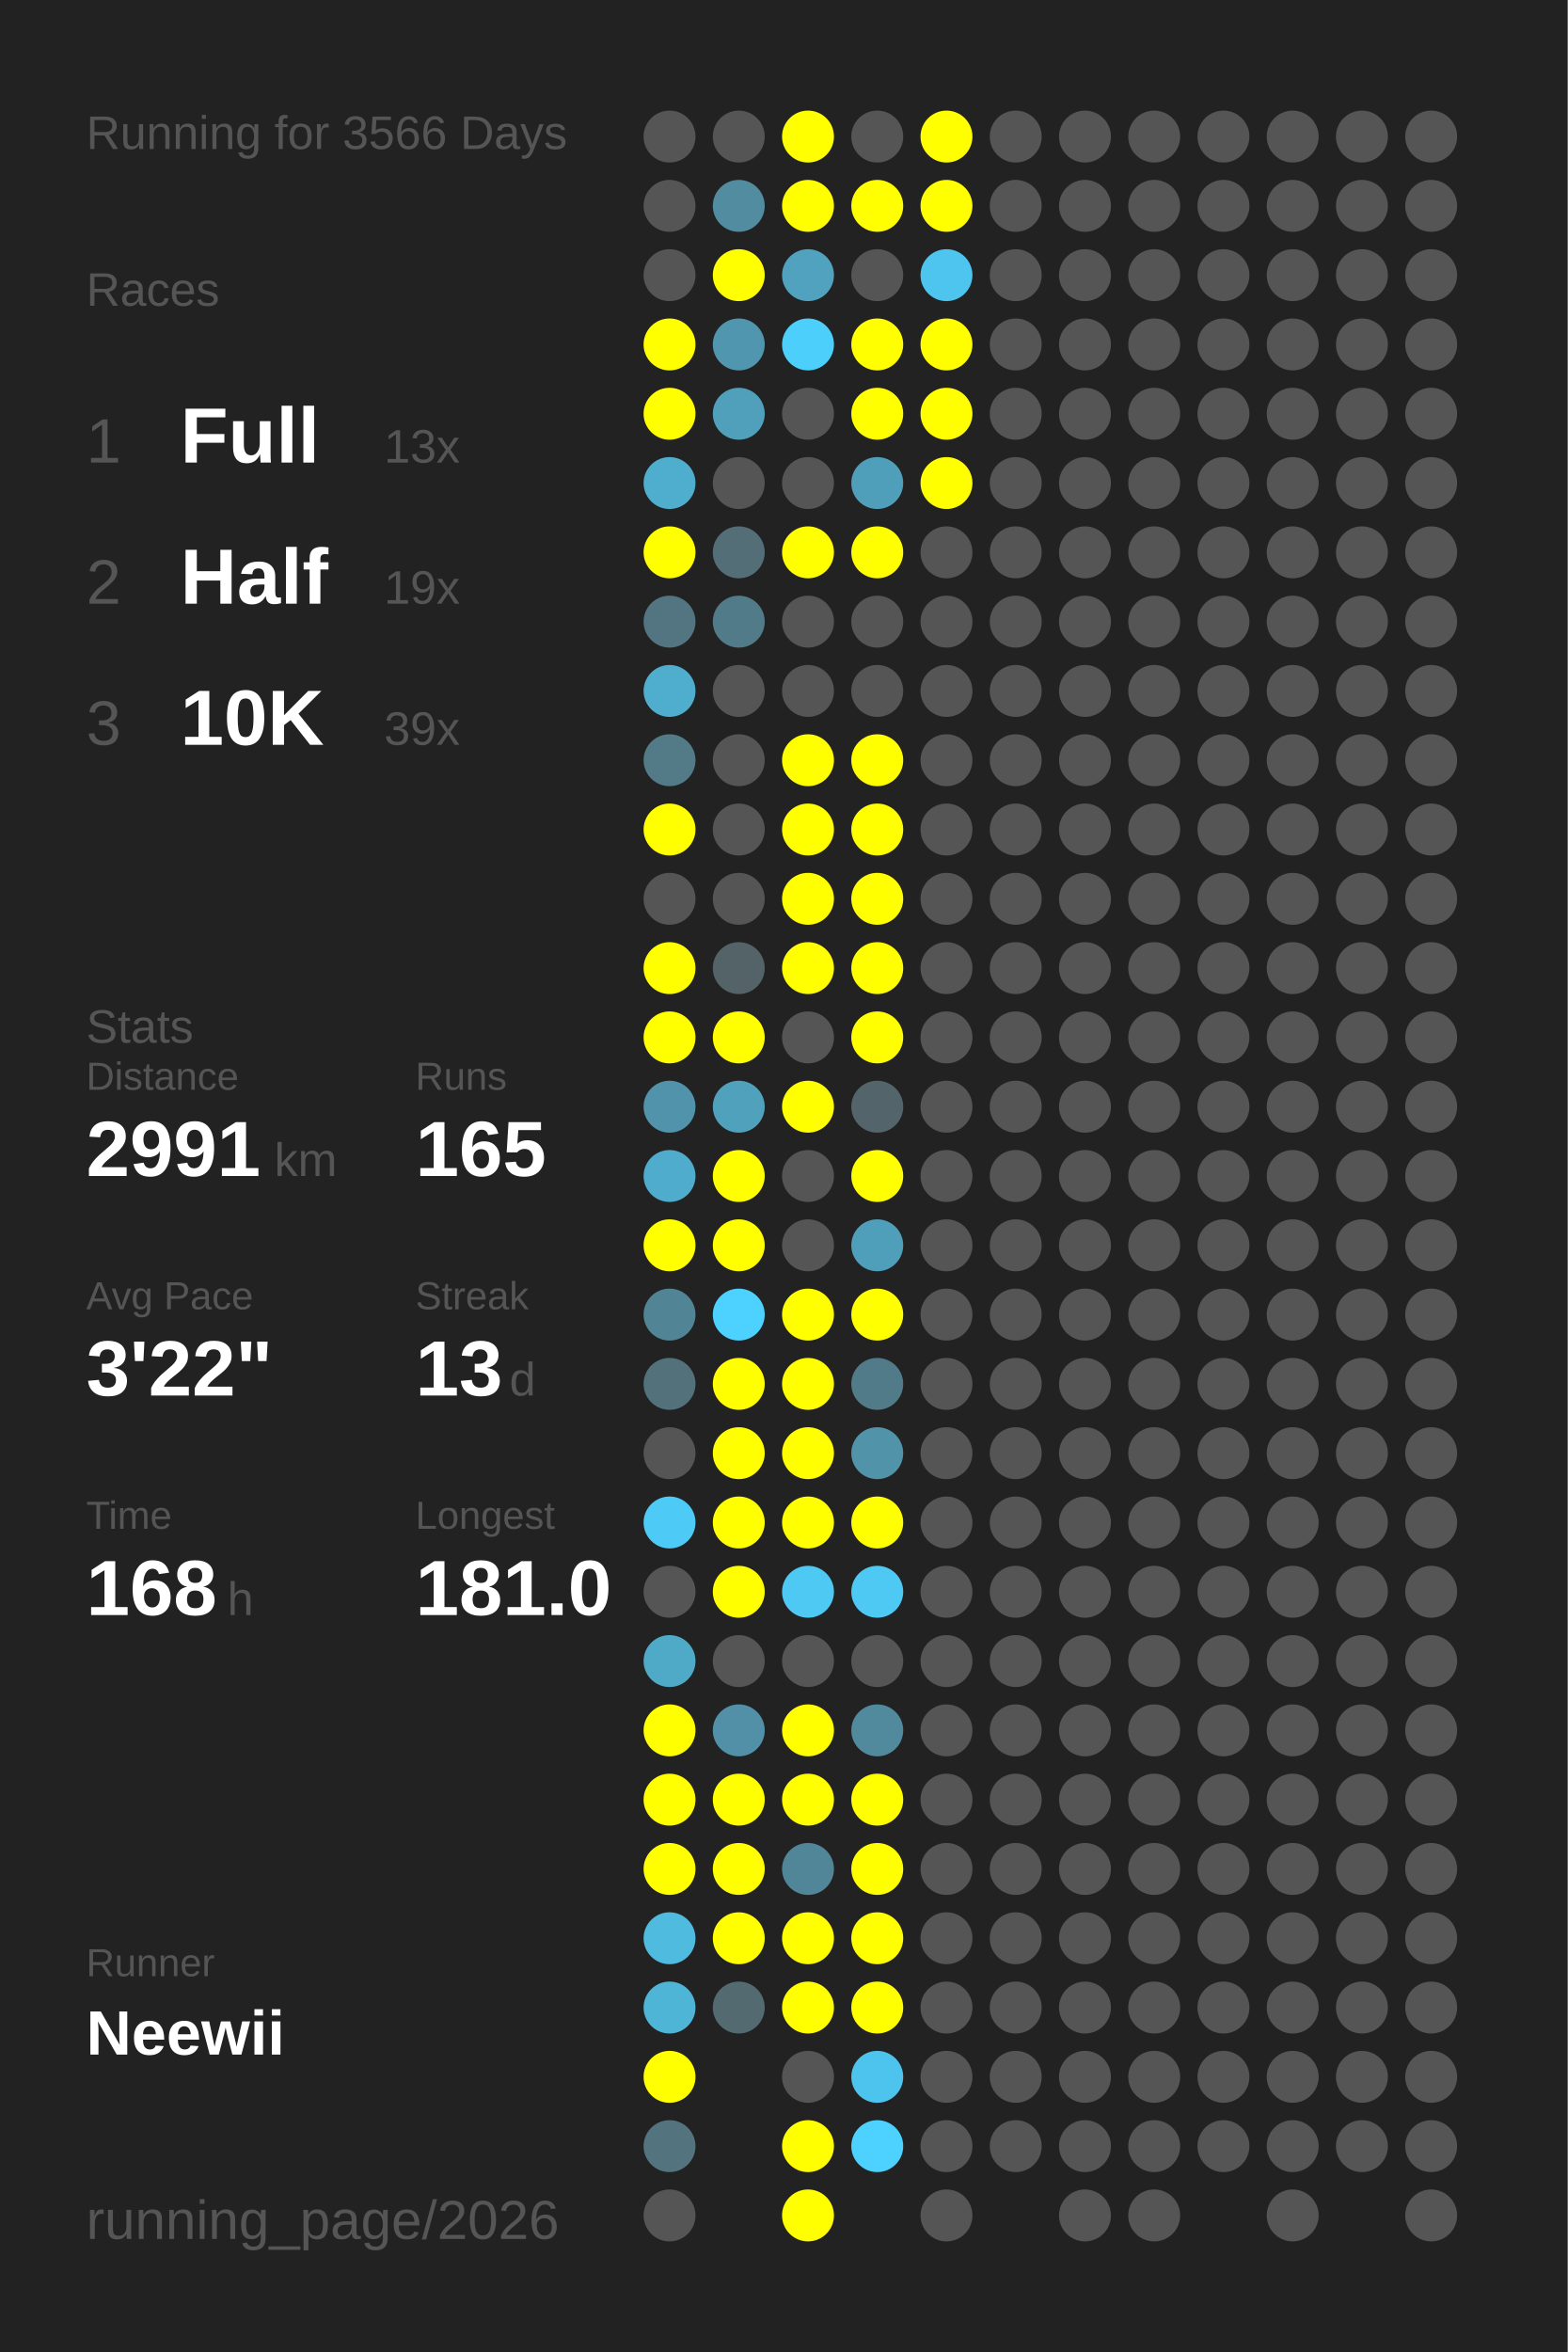
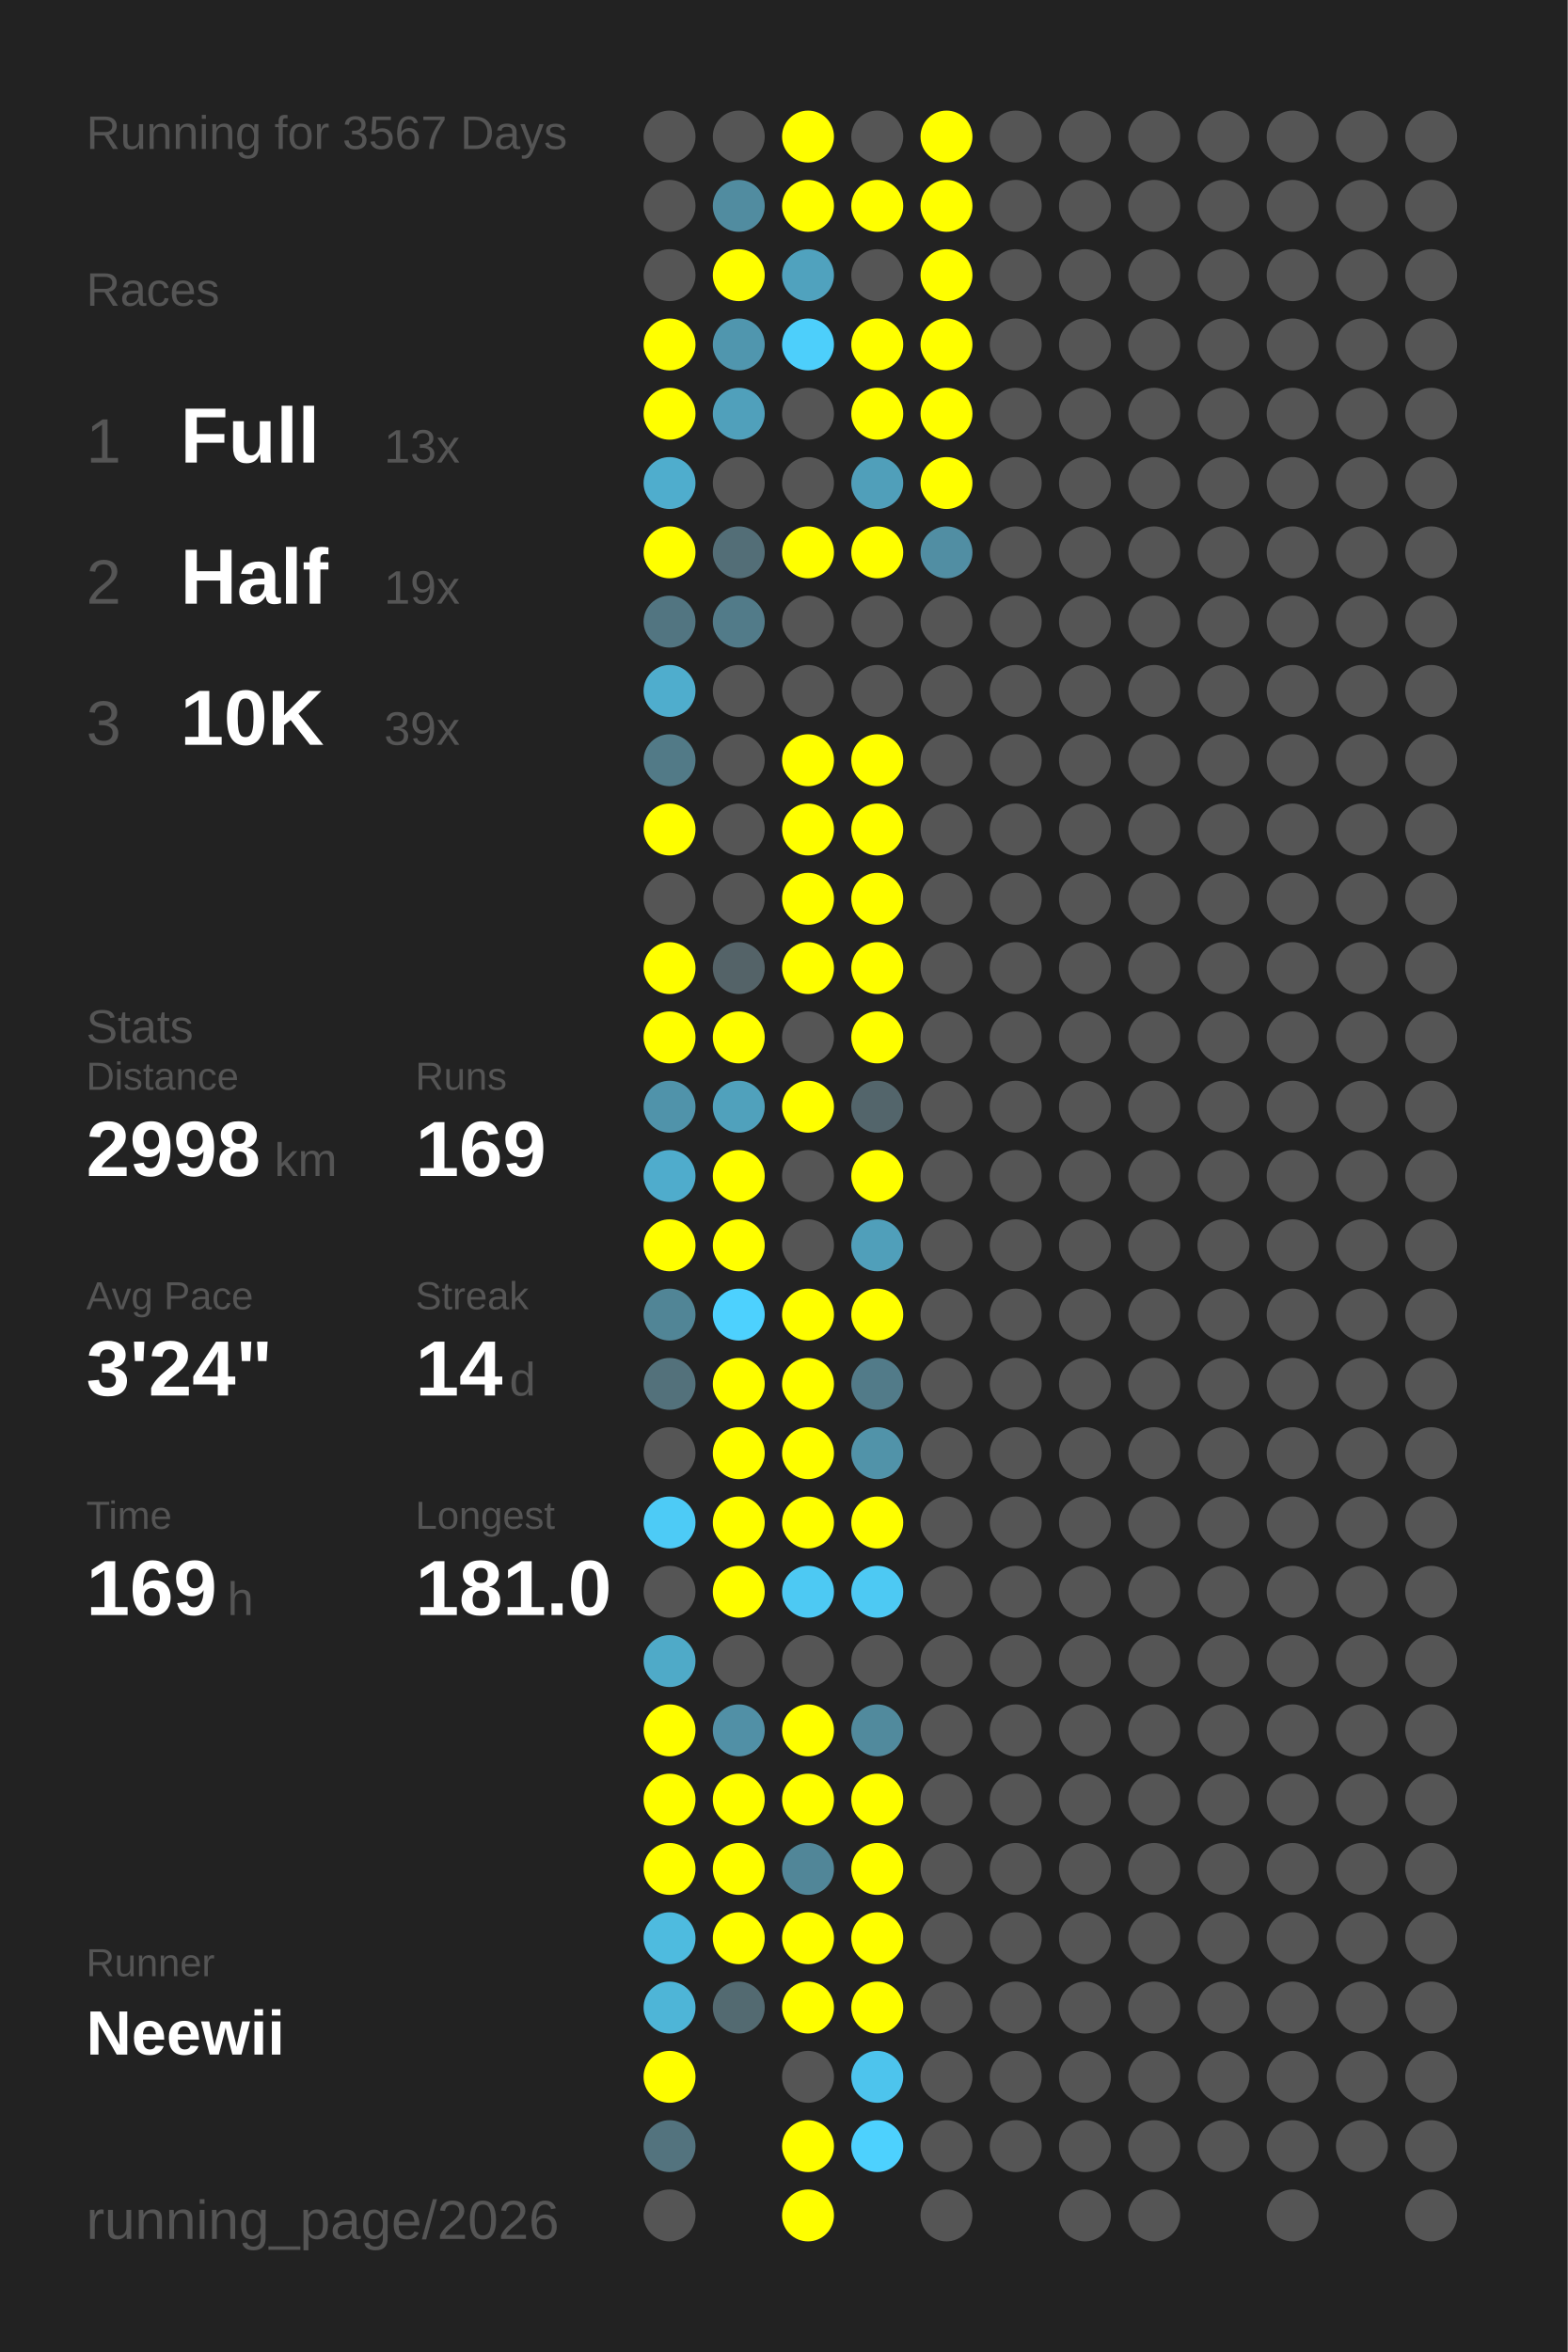
<svg xmlns="http://www.w3.org/2000/svg" baseProfile="full" height="300mm" version="1.1" viewBox="0,0,200,300" width="200mm">
  <defs />
  <rect fill="#222222" height="300" width="200" x="0" y="0" />
-   <text fill="#555555" style="font-size:6px; font-family:Arial;" x="11" y="19">Running for 3566 Days</text>
+   <text fill="#555555" style="font-size:6px; font-family:Arial;" x="11" y="19">Running for 3567 Days</text>
  <text fill="#555555" style="font-size:6px; font-family:Arial;" x="11" y="39">Races</text>
  <text fill="#555555" style="font-size:8px; font-family:Arial;" x="11" y="59">1</text>
  <text fill="#FFFFFF" style="font-size:10px; font-family:Arial; font-weight:bold;" x="23" y="59">Full</text>
  <text fill="#555555" style="font-size:6px; font-family:Arial;" x="49" y="59">13x</text>
  <text fill="#555555" style="font-size:8px; font-family:Arial;" x="11" y="77">2</text>
  <text fill="#FFFFFF" style="font-size:10px; font-family:Arial; font-weight:bold;" x="23" y="77">Half</text>
  <text fill="#555555" style="font-size:6px; font-family:Arial;" x="49" y="77">19x</text>
  <text fill="#555555" style="font-size:8px; font-family:Arial;" x="11" y="95">3</text>
  <text fill="#FFFFFF" style="font-size:10px; font-family:Arial; font-weight:bold;" x="23" y="95">10K</text>
  <text fill="#555555" style="font-size:6px; font-family:Arial;" x="49" y="95">39x</text>
  <text fill="#555555" style="font-size:6px; font-family:Arial;" x="11" y="133">Stats</text>
  <text fill="#555555" style="font-size:5px; font-family:Arial;" x="11" y="139">Distance</text>
-   <text fill="#FFFFFF" style="font-size:10px; font-family:Arial; font-weight:bold;" x="11" y="150">2991</text>
+   <text fill="#FFFFFF" style="font-size:10px; font-family:Arial; font-weight:bold;" x="11" y="150">2998</text>
  <text fill="#555555" style="font-size:6px; font-family:Arial;" x="35" y="150">km</text>
  <text fill="#555555" style="font-size:5px; font-family:Arial;" x="53" y="139">Runs</text>
-   <text fill="#FFFFFF" style="font-size:10px; font-family:Arial; font-weight:bold;" x="53" y="150">165</text>
+   <text fill="#FFFFFF" style="font-size:10px; font-family:Arial; font-weight:bold;" x="53" y="150">169</text>
  <text fill="#555555" style="font-size:5px; font-family:Arial;" x="11" y="167">Avg Pace</text>
-   <text fill="#FFFFFF" style="font-size:10px; font-family:Arial; font-weight:bold;" x="11" y="178">3'22"</text>
+   <text fill="#FFFFFF" style="font-size:10px; font-family:Arial; font-weight:bold;" x="11" y="178">3'24"</text>
  <text fill="#555555" style="font-size:5px; font-family:Arial;" x="53" y="167">Streak</text>
-   <text fill="#FFFFFF" style="font-size:10px; font-family:Arial; font-weight:bold;" x="53" y="178">13</text>
+   <text fill="#FFFFFF" style="font-size:10px; font-family:Arial; font-weight:bold;" x="53" y="178">14</text>
  <text fill="#555555" style="font-size:6px; font-family:Arial;" x="65" y="178">d</text>
  <text fill="#555555" style="font-size:5px; font-family:Arial;" x="11" y="195">Time</text>
-   <text fill="#FFFFFF" style="font-size:10px; font-family:Arial; font-weight:bold;" x="11" y="206">168</text>
+   <text fill="#FFFFFF" style="font-size:10px; font-family:Arial; font-weight:bold;" x="11" y="206">169</text>
  <text fill="#555555" style="font-size:6px; font-family:Arial;" x="29" y="206">h</text>
  <text fill="#555555" style="font-size:5px; font-family:Arial;" x="53" y="195">Longest</text>
  <text fill="#FFFFFF" style="font-size:10px; font-family:Arial; font-weight:bold;" x="53" y="206">181.0</text>
  <text fill="#555555" style="font-size:5px; font-family:Arial;" x="11" y="252.065">Runner</text>
  <text fill="#FFFFFF" style="font-size:8px; font-family:Arial; font-weight:bold;" x="11" y="262.065">Neewii</text>
  <text fill="#555555" style="font-size:7px; font-family:Arial;" x="11" y="285.581">running_page/2026</text>
  <circle cx="85.417" cy="17.419" fill="#555555" r="3.312" />
  <circle cx="85.417" cy="26.258" fill="#555555" r="3.312" />
  <circle cx="85.417" cy="35.097" fill="#555555" r="3.312" />
  <circle cx="85.417" cy="43.935" fill="#FFFF00" r="3.312" />
  <circle cx="85.417" cy="52.774" fill="#FFFF00" r="3.312" />
  <circle cx="85.417" cy="61.613" fill="#4fadcd" r="3.312" />
  <circle cx="85.417" cy="70.452" fill="#FFFF00" r="3.312" />
  <circle cx="85.417" cy="79.29" fill="#527581" r="3.312" />
  <circle cx="85.417" cy="88.129" fill="#4fadcd" r="3.312" />
  <circle cx="85.417" cy="96.968" fill="#527a87" r="3.312" />
  <circle cx="85.417" cy="105.806" fill="#FFFF00" r="3.312" />
  <circle cx="85.417" cy="114.645" fill="#555555" r="3.312" />
  <circle cx="85.417" cy="123.484" fill="#FFFF00" r="3.312" />
  <circle cx="85.417" cy="132.323" fill="#FFFF00" r="3.312" />
  <circle cx="85.417" cy="141.161" fill="#5093aa" r="3.312" />
  <circle cx="85.417" cy="150" fill="#4faccc" r="3.312" />
  <circle cx="85.417" cy="158.839" fill="#FFFF00" r="3.312" />
  <circle cx="85.417" cy="167.677" fill="#518596" r="3.312" />
  <circle cx="85.417" cy="176.516" fill="#53717b" r="3.312" />
  <circle cx="85.417" cy="185.355" fill="#555555" r="3.312" />
  <circle cx="85.417" cy="194.194" fill="#4dcbf6" r="3.312" />
  <circle cx="85.417" cy="203.032" fill="#555555" r="3.312" />
  <circle cx="85.417" cy="211.871" fill="#4faac8" r="3.312" />
  <circle cx="85.417" cy="220.71" fill="#FFFF00" r="3.312" />
  <circle cx="85.417" cy="229.548" fill="#FFFF00" r="3.312" />
  <circle cx="85.417" cy="238.387" fill="#FFFF00" r="3.312" />
  <circle cx="85.417" cy="247.226" fill="#4ebbdf" r="3.312" />
  <circle cx="85.417" cy="256.065" fill="#4eb5d7" r="3.312" />
  <circle cx="85.417" cy="264.903" fill="#FFFF00" r="3.312" />
  <circle cx="85.417" cy="273.742" fill="#53737e" r="3.312" />
  <circle cx="85.417" cy="282.581" fill="#555555" r="3.312" />
  <circle cx="94.25" cy="17.419" fill="#555555" r="3.312" />
  <circle cx="94.25" cy="26.258" fill="#518ca0" r="3.312" />
  <circle cx="94.25" cy="35.097" fill="#FFFF00" r="3.312" />
  <circle cx="94.25" cy="43.935" fill="#5096ae" r="3.312" />
  <circle cx="94.25" cy="52.774" fill="#50a0bb" r="3.312" />
  <circle cx="94.25" cy="61.613" fill="#555555" r="3.312" />
  <circle cx="94.25" cy="70.452" fill="#536e77" r="3.312" />
  <circle cx="94.25" cy="79.29" fill="#527b89" r="3.312" />
  <circle cx="94.25" cy="88.129" fill="#555555" r="3.312" />
  <circle cx="94.25" cy="96.968" fill="#555555" r="3.312" />
  <circle cx="94.25" cy="105.806" fill="#555555" r="3.312" />
  <circle cx="94.25" cy="114.645" fill="#555555" r="3.312" />
  <circle cx="94.25" cy="123.484" fill="#546368" r="3.312" />
  <circle cx="94.25" cy="132.323" fill="#FFFF00" r="3.312" />
  <circle cx="94.25" cy="141.161" fill="#50a1bc" r="3.312" />
  <circle cx="94.25" cy="150" fill="#FFFF00" r="3.312" />
  <circle cx="94.25" cy="158.839" fill="#FFFF00" r="3.312" />
  <circle cx="94.25" cy="167.677" fill="#4dd1fe" r="3.312" />
  <circle cx="94.25" cy="176.516" fill="#FFFF00" r="3.312" />
  <circle cx="94.25" cy="185.355" fill="#FFFF00" r="3.312" />
  <circle cx="94.25" cy="194.194" fill="#FFFF00" r="3.312" />
  <circle cx="94.25" cy="203.032" fill="#FFFF00" r="3.312" />
  <circle cx="94.25" cy="211.871" fill="#555555" r="3.312" />
  <circle cx="94.25" cy="220.71" fill="#5190a6" r="3.312" />
  <circle cx="94.25" cy="229.548" fill="#FFFF00" r="3.312" />
  <circle cx="94.25" cy="238.387" fill="#FFFF00" r="3.312" />
  <circle cx="94.25" cy="247.226" fill="#FFFF00" r="3.312" />
  <circle cx="94.25" cy="256.065" fill="#536a71" r="3.312" />
  <circle cx="103.083" cy="17.419" fill="#FFFF00" r="3.312" />
  <circle cx="103.083" cy="26.258" fill="#FFFF00" r="3.312" />
  <circle cx="103.083" cy="35.097" fill="#50a2be" r="3.312" />
  <circle cx="103.083" cy="43.935" fill="#4dcffb" r="3.312" />
  <circle cx="103.083" cy="52.774" fill="#555555" r="3.312" />
  <circle cx="103.083" cy="61.613" fill="#555555" r="3.312" />
  <circle cx="103.083" cy="70.452" fill="#FFFF00" r="3.312" />
  <circle cx="103.083" cy="79.29" fill="#555555" r="3.312" />
  <circle cx="103.083" cy="88.129" fill="#555555" r="3.312" />
  <circle cx="103.083" cy="96.968" fill="#FFFF00" r="3.312" />
  <circle cx="103.083" cy="105.806" fill="#FFFF00" r="3.312" />
  <circle cx="103.083" cy="114.645" fill="#FFFF00" r="3.312" />
  <circle cx="103.083" cy="123.484" fill="#FFFF00" r="3.312" />
  <circle cx="103.083" cy="132.323" fill="#555555" r="3.312" />
  <circle cx="103.083" cy="141.161" fill="#FFFF00" r="3.312" />
  <circle cx="103.083" cy="150" fill="#555555" r="3.312" />
  <circle cx="103.083" cy="158.839" fill="#555555" r="3.312" />
  <circle cx="103.083" cy="167.677" fill="#FFFF00" r="3.312" />
  <circle cx="103.083" cy="176.516" fill="#FFFF00" r="3.312" />
  <circle cx="103.083" cy="185.355" fill="#FFFF00" r="3.312" />
  <circle cx="103.083" cy="194.194" fill="#FFFF00" r="3.312" />
  <circle cx="103.083" cy="203.032" fill="#4dc9f3" r="3.312" />
  <circle cx="103.083" cy="211.871" fill="#555555" r="3.312" />
  <circle cx="103.083" cy="220.71" fill="#FFFF00" r="3.312" />
  <circle cx="103.083" cy="229.548" fill="#FFFF00" r="3.312" />
  <circle cx="103.083" cy="238.387" fill="#518698" r="3.312" />
  <circle cx="103.083" cy="247.226" fill="#FFFF00" r="3.312" />
  <circle cx="103.083" cy="256.065" fill="#FFFF00" r="3.312" />
  <circle cx="103.083" cy="264.903" fill="#555555" r="3.312" />
  <circle cx="103.083" cy="273.742" fill="#FFFF00" r="3.312" />
  <circle cx="103.083" cy="282.581" fill="#FFFF00" r="3.312" />
  <circle cx="111.917" cy="17.419" fill="#555555" r="3.312" />
  <circle cx="111.917" cy="26.258" fill="#FFFF00" r="3.312" />
  <circle cx="111.917" cy="35.097" fill="#555555" r="3.312" />
  <circle cx="111.917" cy="43.935" fill="#FFFF00" r="3.312" />
  <circle cx="111.917" cy="52.774" fill="#FFFF00" r="3.312" />
  <circle cx="111.917" cy="61.613" fill="#509fba" r="3.312" />
  <circle cx="111.917" cy="70.452" fill="#FFFF00" r="3.312" />
  <circle cx="111.917" cy="79.29" fill="#555555" r="3.312" />
  <circle cx="111.917" cy="88.129" fill="#555555" r="3.312" />
  <circle cx="111.917" cy="96.968" fill="#FFFF00" r="3.312" />
  <circle cx="111.917" cy="105.806" fill="#FFFF00" r="3.312" />
  <circle cx="111.917" cy="114.645" fill="#FFFF00" r="3.312" />
  <circle cx="111.917" cy="123.484" fill="#FFFF00" r="3.312" />
  <circle cx="111.917" cy="132.323" fill="#FFFF00" r="3.312" />
  <circle cx="111.917" cy="141.161" fill="#53656b" r="3.312" />
  <circle cx="111.917" cy="150" fill="#FFFF00" r="3.312" />
  <circle cx="111.917" cy="158.839" fill="#509fba" r="3.312" />
  <circle cx="111.917" cy="167.677" fill="#FFFF00" r="3.312" />
  <circle cx="111.917" cy="176.516" fill="#527b89" r="3.312" />
  <circle cx="111.917" cy="185.355" fill="#5193a9" r="3.312" />
  <circle cx="111.917" cy="194.194" fill="#FFFF00" r="3.312" />
  <circle cx="111.917" cy="203.032" fill="#4dc9f3" r="3.312" />
  <circle cx="111.917" cy="211.871" fill="#555555" r="3.312" />
  <circle cx="111.917" cy="220.71" fill="#518a9d" r="3.312" />
  <circle cx="111.917" cy="229.548" fill="#FFFF00" r="3.312" />
  <circle cx="111.917" cy="238.387" fill="#FFFF00" r="3.312" />
  <circle cx="111.917" cy="247.226" fill="#FFFF00" r="3.312" />
  <circle cx="111.917" cy="256.065" fill="#FFFF00" r="3.312" />
  <circle cx="111.917" cy="264.903" fill="#4dc4ed" r="3.312" />
  <circle cx="111.917" cy="273.742" fill="#4dd1fe" r="3.312" />
  <circle cx="120.75" cy="17.419" fill="#FFFF00" r="3.312" />
  <circle cx="120.75" cy="26.258" fill="#FFFF00" r="3.312" />
-   <circle cx="120.75" cy="35.097" fill="#4dc5ee" r="3.312" />
+   <circle cx="120.75" cy="35.097" fill="#FFFF00" r="3.312" />
  <circle cx="120.75" cy="43.935" fill="#FFFF00" r="3.312" />
  <circle cx="120.75" cy="52.774" fill="#FFFF00" r="3.312" />
  <circle cx="120.75" cy="61.613" fill="#FFFF00" r="3.312" />
-   <circle cx="120.75" cy="70.452" fill="#555555" r="3.312" />
+   <circle cx="120.75" cy="70.452" fill="#518ea3" r="3.312" />
  <circle cx="120.75" cy="79.29" fill="#555555" r="3.312" />
  <circle cx="120.75" cy="88.129" fill="#555555" r="3.312" />
  <circle cx="120.75" cy="96.968" fill="#555555" r="3.312" />
  <circle cx="120.75" cy="105.806" fill="#555555" r="3.312" />
  <circle cx="120.75" cy="114.645" fill="#555555" r="3.312" />
  <circle cx="120.75" cy="123.484" fill="#555555" r="3.312" />
  <circle cx="120.75" cy="132.323" fill="#555555" r="3.312" />
  <circle cx="120.75" cy="141.161" fill="#555555" r="3.312" />
  <circle cx="120.75" cy="150" fill="#555555" r="3.312" />
  <circle cx="120.75" cy="158.839" fill="#555555" r="3.312" />
  <circle cx="120.75" cy="167.677" fill="#555555" r="3.312" />
  <circle cx="120.75" cy="176.516" fill="#555555" r="3.312" />
  <circle cx="120.75" cy="185.355" fill="#555555" r="3.312" />
  <circle cx="120.75" cy="194.194" fill="#555555" r="3.312" />
  <circle cx="120.75" cy="203.032" fill="#555555" r="3.312" />
  <circle cx="120.75" cy="211.871" fill="#555555" r="3.312" />
  <circle cx="120.75" cy="220.71" fill="#555555" r="3.312" />
  <circle cx="120.75" cy="229.548" fill="#555555" r="3.312" />
  <circle cx="120.75" cy="238.387" fill="#555555" r="3.312" />
  <circle cx="120.75" cy="247.226" fill="#555555" r="3.312" />
  <circle cx="120.75" cy="256.065" fill="#555555" r="3.312" />
  <circle cx="120.75" cy="264.903" fill="#555555" r="3.312" />
  <circle cx="120.75" cy="273.742" fill="#555555" r="3.312" />
  <circle cx="120.75" cy="282.581" fill="#555555" r="3.312" />
  <circle cx="129.583" cy="17.419" fill="#555555" r="3.312" />
  <circle cx="129.583" cy="26.258" fill="#555555" r="3.312" />
  <circle cx="129.583" cy="35.097" fill="#555555" r="3.312" />
  <circle cx="129.583" cy="43.935" fill="#555555" r="3.312" />
  <circle cx="129.583" cy="52.774" fill="#555555" r="3.312" />
  <circle cx="129.583" cy="61.613" fill="#555555" r="3.312" />
  <circle cx="129.583" cy="70.452" fill="#555555" r="3.312" />
  <circle cx="129.583" cy="79.29" fill="#555555" r="3.312" />
  <circle cx="129.583" cy="88.129" fill="#555555" r="3.312" />
  <circle cx="129.583" cy="96.968" fill="#555555" r="3.312" />
  <circle cx="129.583" cy="105.806" fill="#555555" r="3.312" />
  <circle cx="129.583" cy="114.645" fill="#555555" r="3.312" />
  <circle cx="129.583" cy="123.484" fill="#555555" r="3.312" />
  <circle cx="129.583" cy="132.323" fill="#555555" r="3.312" />
  <circle cx="129.583" cy="141.161" fill="#555555" r="3.312" />
  <circle cx="129.583" cy="150" fill="#555555" r="3.312" />
  <circle cx="129.583" cy="158.839" fill="#555555" r="3.312" />
  <circle cx="129.583" cy="167.677" fill="#555555" r="3.312" />
  <circle cx="129.583" cy="176.516" fill="#555555" r="3.312" />
  <circle cx="129.583" cy="185.355" fill="#555555" r="3.312" />
  <circle cx="129.583" cy="194.194" fill="#555555" r="3.312" />
  <circle cx="129.583" cy="203.032" fill="#555555" r="3.312" />
  <circle cx="129.583" cy="211.871" fill="#555555" r="3.312" />
  <circle cx="129.583" cy="220.71" fill="#555555" r="3.312" />
  <circle cx="129.583" cy="229.548" fill="#555555" r="3.312" />
  <circle cx="129.583" cy="238.387" fill="#555555" r="3.312" />
  <circle cx="129.583" cy="247.226" fill="#555555" r="3.312" />
  <circle cx="129.583" cy="256.065" fill="#555555" r="3.312" />
  <circle cx="129.583" cy="264.903" fill="#555555" r="3.312" />
  <circle cx="129.583" cy="273.742" fill="#555555" r="3.312" />
  <circle cx="138.417" cy="17.419" fill="#555555" r="3.312" />
  <circle cx="138.417" cy="26.258" fill="#555555" r="3.312" />
  <circle cx="138.417" cy="35.097" fill="#555555" r="3.312" />
  <circle cx="138.417" cy="43.935" fill="#555555" r="3.312" />
  <circle cx="138.417" cy="52.774" fill="#555555" r="3.312" />
  <circle cx="138.417" cy="61.613" fill="#555555" r="3.312" />
  <circle cx="138.417" cy="70.452" fill="#555555" r="3.312" />
  <circle cx="138.417" cy="79.29" fill="#555555" r="3.312" />
  <circle cx="138.417" cy="88.129" fill="#555555" r="3.312" />
  <circle cx="138.417" cy="96.968" fill="#555555" r="3.312" />
  <circle cx="138.417" cy="105.806" fill="#555555" r="3.312" />
  <circle cx="138.417" cy="114.645" fill="#555555" r="3.312" />
  <circle cx="138.417" cy="123.484" fill="#555555" r="3.312" />
  <circle cx="138.417" cy="132.323" fill="#555555" r="3.312" />
  <circle cx="138.417" cy="141.161" fill="#555555" r="3.312" />
  <circle cx="138.417" cy="150" fill="#555555" r="3.312" />
  <circle cx="138.417" cy="158.839" fill="#555555" r="3.312" />
  <circle cx="138.417" cy="167.677" fill="#555555" r="3.312" />
  <circle cx="138.417" cy="176.516" fill="#555555" r="3.312" />
  <circle cx="138.417" cy="185.355" fill="#555555" r="3.312" />
  <circle cx="138.417" cy="194.194" fill="#555555" r="3.312" />
  <circle cx="138.417" cy="203.032" fill="#555555" r="3.312" />
  <circle cx="138.417" cy="211.871" fill="#555555" r="3.312" />
  <circle cx="138.417" cy="220.71" fill="#555555" r="3.312" />
  <circle cx="138.417" cy="229.548" fill="#555555" r="3.312" />
  <circle cx="138.417" cy="238.387" fill="#555555" r="3.312" />
  <circle cx="138.417" cy="247.226" fill="#555555" r="3.312" />
  <circle cx="138.417" cy="256.065" fill="#555555" r="3.312" />
  <circle cx="138.417" cy="264.903" fill="#555555" r="3.312" />
  <circle cx="138.417" cy="273.742" fill="#555555" r="3.312" />
  <circle cx="138.417" cy="282.581" fill="#555555" r="3.312" />
  <circle cx="147.25" cy="17.419" fill="#555555" r="3.312" />
  <circle cx="147.25" cy="26.258" fill="#555555" r="3.312" />
  <circle cx="147.25" cy="35.097" fill="#555555" r="3.312" />
  <circle cx="147.25" cy="43.935" fill="#555555" r="3.312" />
  <circle cx="147.25" cy="52.774" fill="#555555" r="3.312" />
  <circle cx="147.25" cy="61.613" fill="#555555" r="3.312" />
  <circle cx="147.25" cy="70.452" fill="#555555" r="3.312" />
  <circle cx="147.25" cy="79.29" fill="#555555" r="3.312" />
  <circle cx="147.25" cy="88.129" fill="#555555" r="3.312" />
  <circle cx="147.25" cy="96.968" fill="#555555" r="3.312" />
  <circle cx="147.25" cy="105.806" fill="#555555" r="3.312" />
  <circle cx="147.25" cy="114.645" fill="#555555" r="3.312" />
  <circle cx="147.25" cy="123.484" fill="#555555" r="3.312" />
  <circle cx="147.25" cy="132.323" fill="#555555" r="3.312" />
  <circle cx="147.25" cy="141.161" fill="#555555" r="3.312" />
  <circle cx="147.25" cy="150" fill="#555555" r="3.312" />
  <circle cx="147.25" cy="158.839" fill="#555555" r="3.312" />
  <circle cx="147.25" cy="167.677" fill="#555555" r="3.312" />
  <circle cx="147.25" cy="176.516" fill="#555555" r="3.312" />
  <circle cx="147.25" cy="185.355" fill="#555555" r="3.312" />
  <circle cx="147.25" cy="194.194" fill="#555555" r="3.312" />
  <circle cx="147.25" cy="203.032" fill="#555555" r="3.312" />
  <circle cx="147.25" cy="211.871" fill="#555555" r="3.312" />
  <circle cx="147.25" cy="220.71" fill="#555555" r="3.312" />
  <circle cx="147.25" cy="229.548" fill="#555555" r="3.312" />
  <circle cx="147.25" cy="238.387" fill="#555555" r="3.312" />
  <circle cx="147.25" cy="247.226" fill="#555555" r="3.312" />
  <circle cx="147.25" cy="256.065" fill="#555555" r="3.312" />
  <circle cx="147.25" cy="264.903" fill="#555555" r="3.312" />
  <circle cx="147.25" cy="273.742" fill="#555555" r="3.312" />
  <circle cx="147.25" cy="282.581" fill="#555555" r="3.312" />
  <circle cx="156.083" cy="17.419" fill="#555555" r="3.312" />
  <circle cx="156.083" cy="26.258" fill="#555555" r="3.312" />
  <circle cx="156.083" cy="35.097" fill="#555555" r="3.312" />
  <circle cx="156.083" cy="43.935" fill="#555555" r="3.312" />
  <circle cx="156.083" cy="52.774" fill="#555555" r="3.312" />
  <circle cx="156.083" cy="61.613" fill="#555555" r="3.312" />
  <circle cx="156.083" cy="70.452" fill="#555555" r="3.312" />
  <circle cx="156.083" cy="79.29" fill="#555555" r="3.312" />
  <circle cx="156.083" cy="88.129" fill="#555555" r="3.312" />
  <circle cx="156.083" cy="96.968" fill="#555555" r="3.312" />
  <circle cx="156.083" cy="105.806" fill="#555555" r="3.312" />
  <circle cx="156.083" cy="114.645" fill="#555555" r="3.312" />
  <circle cx="156.083" cy="123.484" fill="#555555" r="3.312" />
  <circle cx="156.083" cy="132.323" fill="#555555" r="3.312" />
  <circle cx="156.083" cy="141.161" fill="#555555" r="3.312" />
  <circle cx="156.083" cy="150" fill="#555555" r="3.312" />
  <circle cx="156.083" cy="158.839" fill="#555555" r="3.312" />
  <circle cx="156.083" cy="167.677" fill="#555555" r="3.312" />
  <circle cx="156.083" cy="176.516" fill="#555555" r="3.312" />
  <circle cx="156.083" cy="185.355" fill="#555555" r="3.312" />
  <circle cx="156.083" cy="194.194" fill="#555555" r="3.312" />
  <circle cx="156.083" cy="203.032" fill="#555555" r="3.312" />
  <circle cx="156.083" cy="211.871" fill="#555555" r="3.312" />
  <circle cx="156.083" cy="220.71" fill="#555555" r="3.312" />
  <circle cx="156.083" cy="229.548" fill="#555555" r="3.312" />
  <circle cx="156.083" cy="238.387" fill="#555555" r="3.312" />
  <circle cx="156.083" cy="247.226" fill="#555555" r="3.312" />
  <circle cx="156.083" cy="256.065" fill="#555555" r="3.312" />
  <circle cx="156.083" cy="264.903" fill="#555555" r="3.312" />
  <circle cx="156.083" cy="273.742" fill="#555555" r="3.312" />
  <circle cx="164.917" cy="17.419" fill="#555555" r="3.312" />
  <circle cx="164.917" cy="26.258" fill="#555555" r="3.312" />
  <circle cx="164.917" cy="35.097" fill="#555555" r="3.312" />
  <circle cx="164.917" cy="43.935" fill="#555555" r="3.312" />
  <circle cx="164.917" cy="52.774" fill="#555555" r="3.312" />
  <circle cx="164.917" cy="61.613" fill="#555555" r="3.312" />
  <circle cx="164.917" cy="70.452" fill="#555555" r="3.312" />
  <circle cx="164.917" cy="79.29" fill="#555555" r="3.312" />
  <circle cx="164.917" cy="88.129" fill="#555555" r="3.312" />
  <circle cx="164.917" cy="96.968" fill="#555555" r="3.312" />
  <circle cx="164.917" cy="105.806" fill="#555555" r="3.312" />
  <circle cx="164.917" cy="114.645" fill="#555555" r="3.312" />
  <circle cx="164.917" cy="123.484" fill="#555555" r="3.312" />
  <circle cx="164.917" cy="132.323" fill="#555555" r="3.312" />
  <circle cx="164.917" cy="141.161" fill="#555555" r="3.312" />
  <circle cx="164.917" cy="150" fill="#555555" r="3.312" />
  <circle cx="164.917" cy="158.839" fill="#555555" r="3.312" />
  <circle cx="164.917" cy="167.677" fill="#555555" r="3.312" />
  <circle cx="164.917" cy="176.516" fill="#555555" r="3.312" />
  <circle cx="164.917" cy="185.355" fill="#555555" r="3.312" />
  <circle cx="164.917" cy="194.194" fill="#555555" r="3.312" />
  <circle cx="164.917" cy="203.032" fill="#555555" r="3.312" />
  <circle cx="164.917" cy="211.871" fill="#555555" r="3.312" />
  <circle cx="164.917" cy="220.71" fill="#555555" r="3.312" />
  <circle cx="164.917" cy="229.548" fill="#555555" r="3.312" />
  <circle cx="164.917" cy="238.387" fill="#555555" r="3.312" />
  <circle cx="164.917" cy="247.226" fill="#555555" r="3.312" />
  <circle cx="164.917" cy="256.065" fill="#555555" r="3.312" />
  <circle cx="164.917" cy="264.903" fill="#555555" r="3.312" />
  <circle cx="164.917" cy="273.742" fill="#555555" r="3.312" />
  <circle cx="164.917" cy="282.581" fill="#555555" r="3.312" />
  <circle cx="173.75" cy="17.419" fill="#555555" r="3.312" />
  <circle cx="173.75" cy="26.258" fill="#555555" r="3.312" />
  <circle cx="173.75" cy="35.097" fill="#555555" r="3.312" />
  <circle cx="173.75" cy="43.935" fill="#555555" r="3.312" />
  <circle cx="173.75" cy="52.774" fill="#555555" r="3.312" />
  <circle cx="173.75" cy="61.613" fill="#555555" r="3.312" />
  <circle cx="173.75" cy="70.452" fill="#555555" r="3.312" />
  <circle cx="173.75" cy="79.29" fill="#555555" r="3.312" />
  <circle cx="173.75" cy="88.129" fill="#555555" r="3.312" />
  <circle cx="173.75" cy="96.968" fill="#555555" r="3.312" />
  <circle cx="173.75" cy="105.806" fill="#555555" r="3.312" />
  <circle cx="173.75" cy="114.645" fill="#555555" r="3.312" />
  <circle cx="173.75" cy="123.484" fill="#555555" r="3.312" />
  <circle cx="173.75" cy="132.323" fill="#555555" r="3.312" />
  <circle cx="173.75" cy="141.161" fill="#555555" r="3.312" />
  <circle cx="173.75" cy="150" fill="#555555" r="3.312" />
  <circle cx="173.75" cy="158.839" fill="#555555" r="3.312" />
  <circle cx="173.75" cy="167.677" fill="#555555" r="3.312" />
  <circle cx="173.75" cy="176.516" fill="#555555" r="3.312" />
  <circle cx="173.75" cy="185.355" fill="#555555" r="3.312" />
  <circle cx="173.75" cy="194.194" fill="#555555" r="3.312" />
  <circle cx="173.75" cy="203.032" fill="#555555" r="3.312" />
  <circle cx="173.75" cy="211.871" fill="#555555" r="3.312" />
  <circle cx="173.75" cy="220.71" fill="#555555" r="3.312" />
  <circle cx="173.75" cy="229.548" fill="#555555" r="3.312" />
  <circle cx="173.75" cy="238.387" fill="#555555" r="3.312" />
  <circle cx="173.75" cy="247.226" fill="#555555" r="3.312" />
  <circle cx="173.75" cy="256.065" fill="#555555" r="3.312" />
  <circle cx="173.75" cy="264.903" fill="#555555" r="3.312" />
  <circle cx="173.75" cy="273.742" fill="#555555" r="3.312" />
  <circle cx="182.583" cy="17.419" fill="#555555" r="3.312" />
  <circle cx="182.583" cy="26.258" fill="#555555" r="3.312" />
  <circle cx="182.583" cy="35.097" fill="#555555" r="3.312" />
  <circle cx="182.583" cy="43.935" fill="#555555" r="3.312" />
  <circle cx="182.583" cy="52.774" fill="#555555" r="3.312" />
  <circle cx="182.583" cy="61.613" fill="#555555" r="3.312" />
  <circle cx="182.583" cy="70.452" fill="#555555" r="3.312" />
  <circle cx="182.583" cy="79.29" fill="#555555" r="3.312" />
  <circle cx="182.583" cy="88.129" fill="#555555" r="3.312" />
  <circle cx="182.583" cy="96.968" fill="#555555" r="3.312" />
  <circle cx="182.583" cy="105.806" fill="#555555" r="3.312" />
  <circle cx="182.583" cy="114.645" fill="#555555" r="3.312" />
  <circle cx="182.583" cy="123.484" fill="#555555" r="3.312" />
  <circle cx="182.583" cy="132.323" fill="#555555" r="3.312" />
  <circle cx="182.583" cy="141.161" fill="#555555" r="3.312" />
  <circle cx="182.583" cy="150" fill="#555555" r="3.312" />
  <circle cx="182.583" cy="158.839" fill="#555555" r="3.312" />
  <circle cx="182.583" cy="167.677" fill="#555555" r="3.312" />
  <circle cx="182.583" cy="176.516" fill="#555555" r="3.312" />
  <circle cx="182.583" cy="185.355" fill="#555555" r="3.312" />
  <circle cx="182.583" cy="194.194" fill="#555555" r="3.312" />
  <circle cx="182.583" cy="203.032" fill="#555555" r="3.312" />
  <circle cx="182.583" cy="211.871" fill="#555555" r="3.312" />
  <circle cx="182.583" cy="220.71" fill="#555555" r="3.312" />
  <circle cx="182.583" cy="229.548" fill="#555555" r="3.312" />
  <circle cx="182.583" cy="238.387" fill="#555555" r="3.312" />
  <circle cx="182.583" cy="247.226" fill="#555555" r="3.312" />
  <circle cx="182.583" cy="256.065" fill="#555555" r="3.312" />
  <circle cx="182.583" cy="264.903" fill="#555555" r="3.312" />
  <circle cx="182.583" cy="273.742" fill="#555555" r="3.312" />
  <circle cx="182.583" cy="282.581" fill="#555555" r="3.312" />
</svg>
